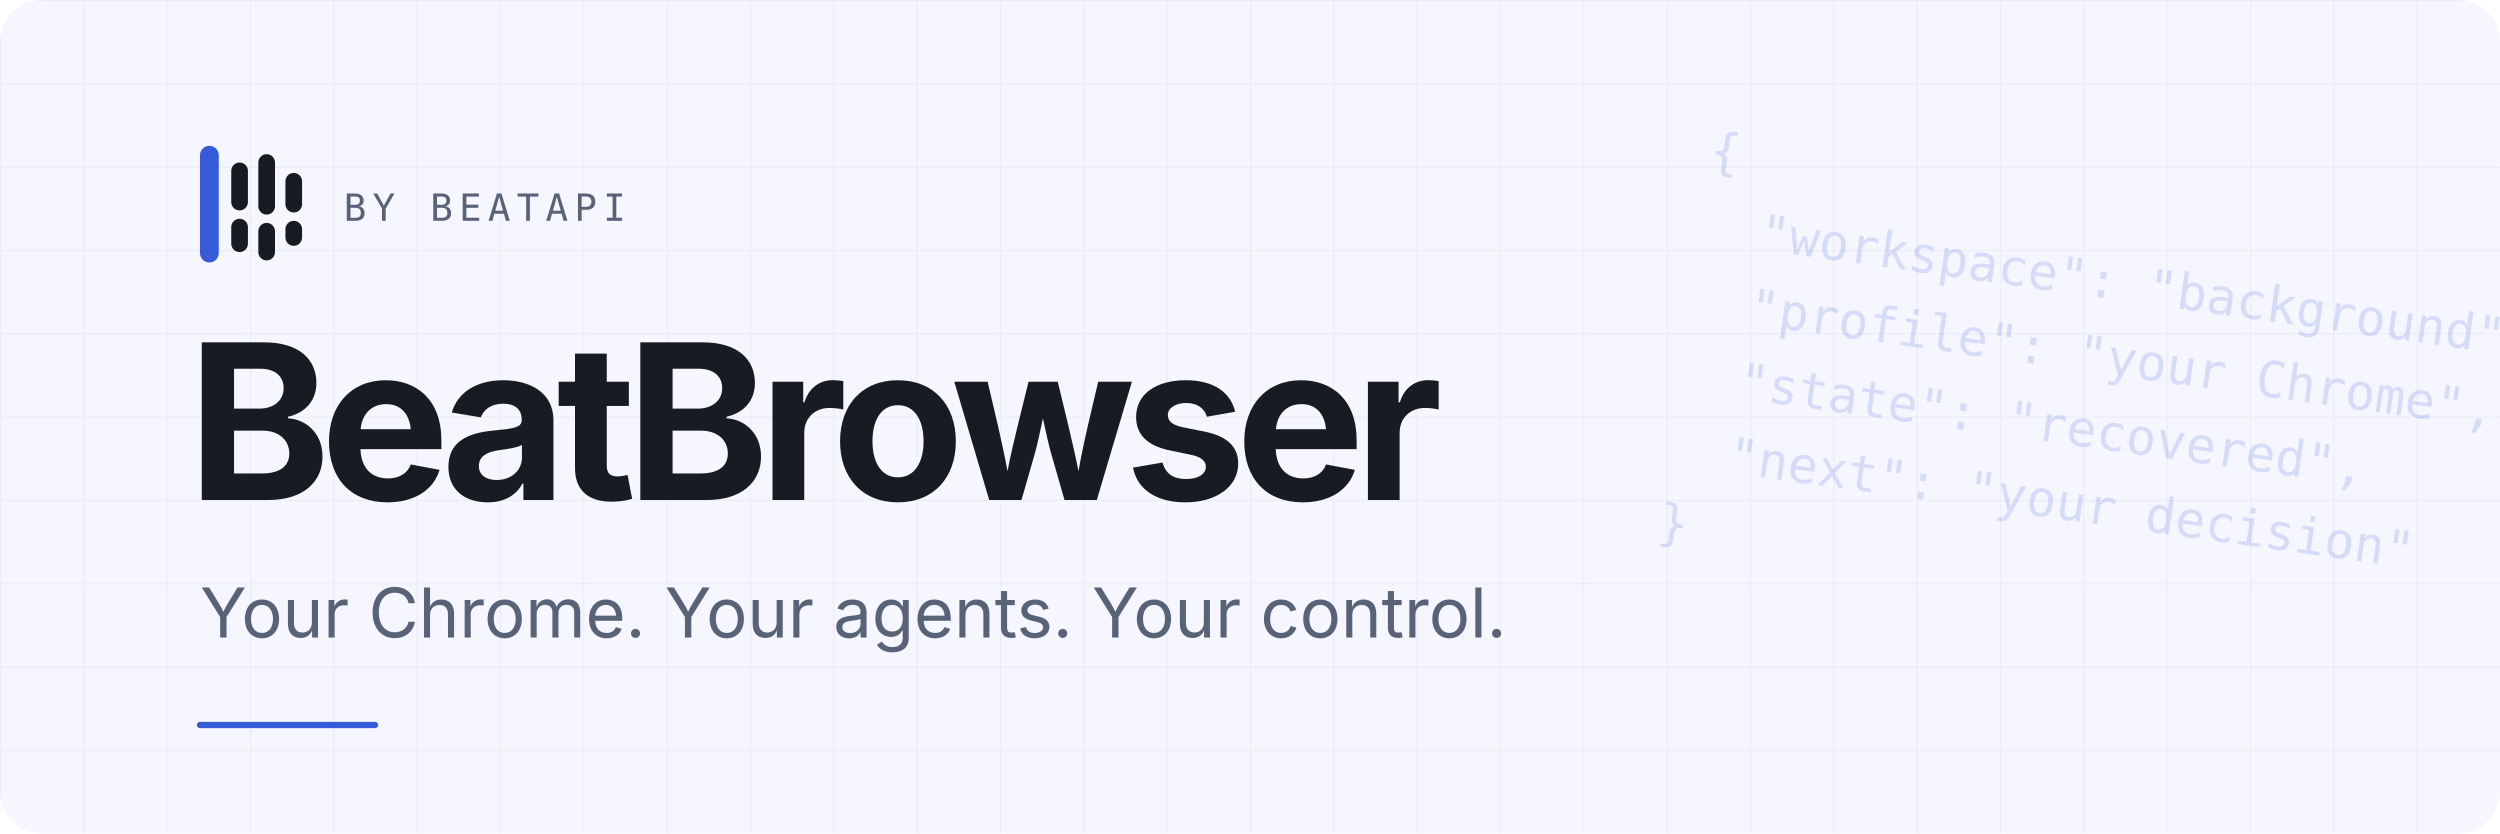
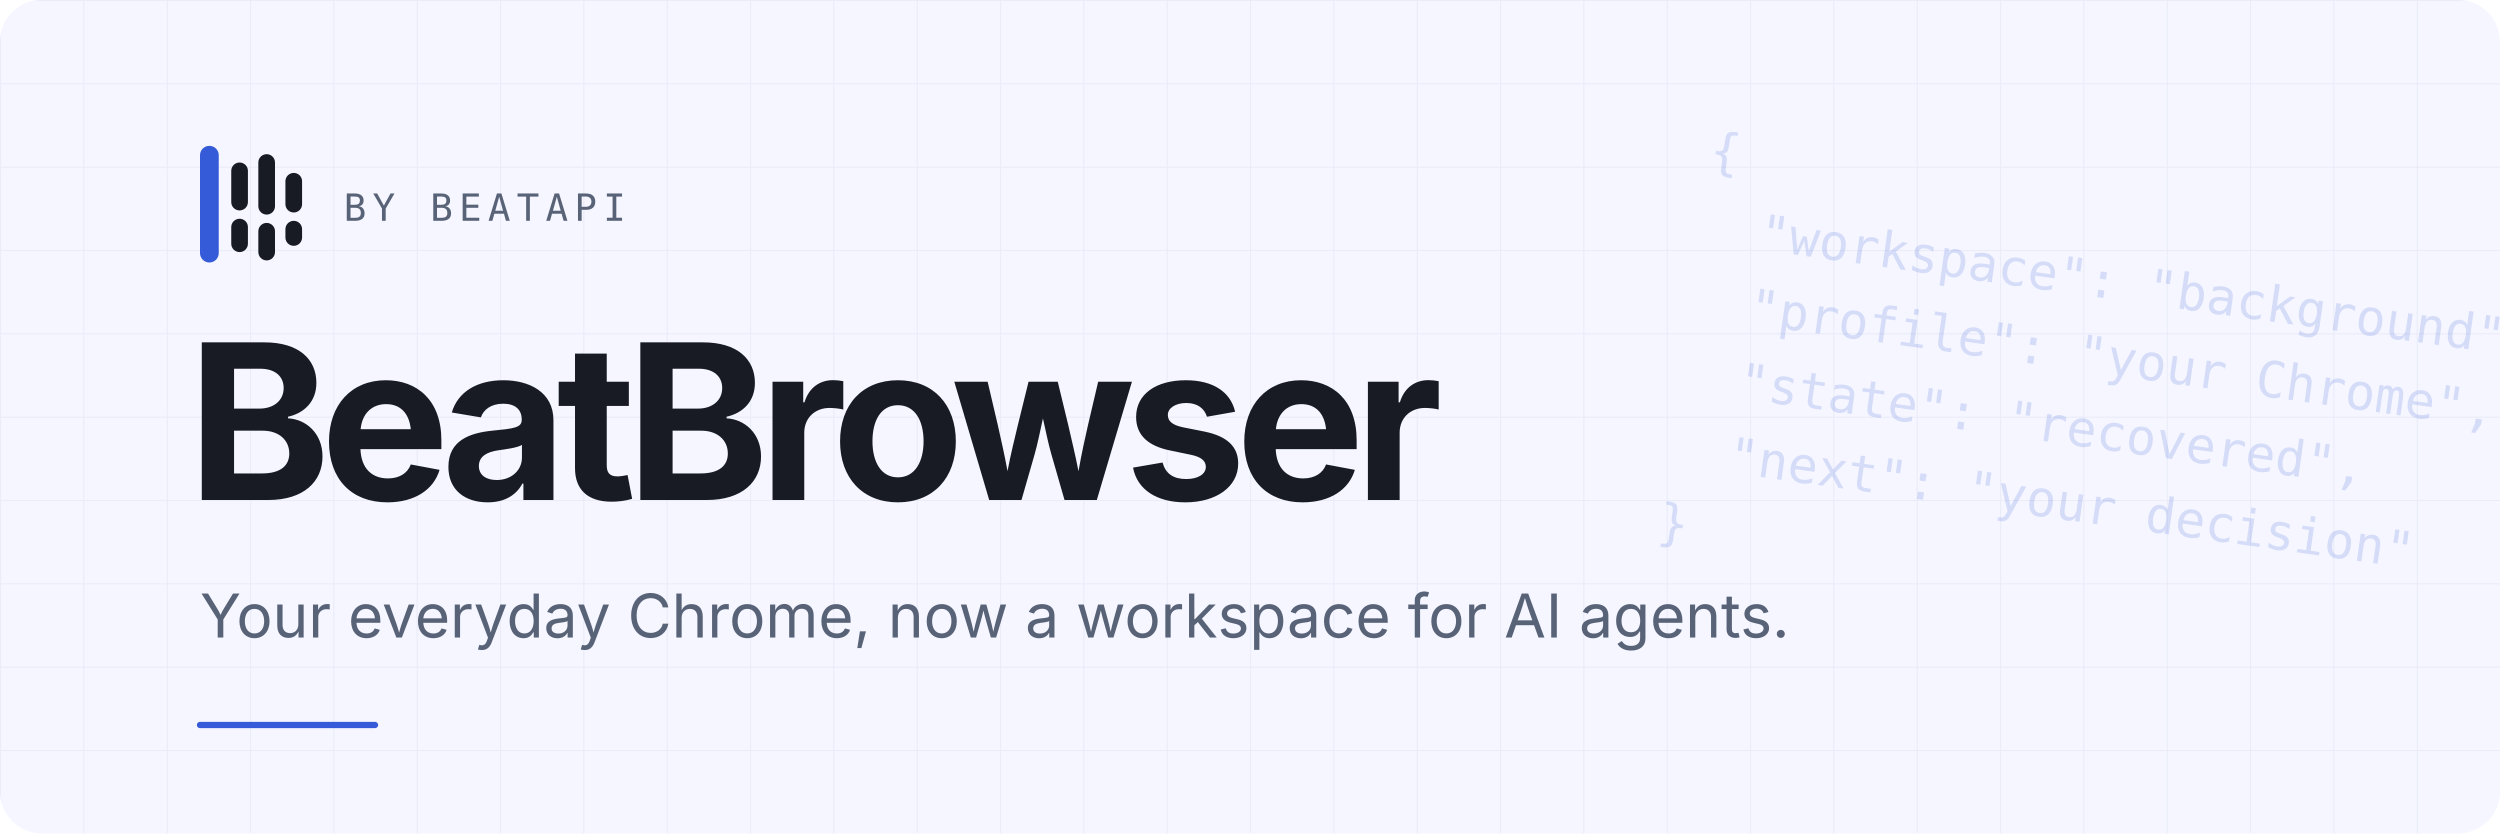
<svg xmlns="http://www.w3.org/2000/svg" width="1200" height="400" viewBox="0 0 1200 400" role="img" aria-labelledby="title desc">
  <defs>
    <pattern id="grid" width="40" height="40" patternUnits="userSpaceOnUse">
      <path d="M40 0H0V40" fill="none" stroke="#cbd1e4" stroke-opacity=".28" />
    </pattern>
    <linearGradient id="fade">
      <stop offset="0" stop-color="#f5f6ff" stop-opacity="0" />
      <stop offset=".7" stop-color="#f5f6ff" />
    </linearGradient>
  </defs>
  <rect width="1200" height="400" rx="20" fill="#f5f6ff" />
  <rect width="1200" height="400" rx="20" fill="url(#grid)" />
  <g transform="translate(820 80) rotate(8)" fill="#355bd8" opacity=".17" font-family="ui-monospace, SFMono-Regular, Consolas, monospace" font-size="24">
    <text x="0" y="0" xml:space="preserve">{</text>
    <text x="0" y="36" xml:space="preserve">  "workspace": "background",</text>
    <text x="0" y="72" xml:space="preserve">  "profile": "your Chrome",</text>
    <text x="0" y="108" xml:space="preserve">  "state": "recovered",</text>
    <text x="0" y="144" xml:space="preserve">  "next": "your decision"</text>
    <text x="0" y="180" xml:space="preserve">}</text>
  </g>
  <g transform="translate(96 70)" fill="#181b24">
    <rect width="9" height="56" rx="4.5" fill="#355bd8" />
    <rect x="15" y="8" width="8" height="23" rx="4" />
    <rect x="15" y="35" width="8" height="16" rx="4" />
    <rect x="28" y="4" width="8" height="29" rx="4" />
    <rect x="28" y="37" width="8" height="18" rx="4" />
    <rect x="41" y="13" width="8" height="19" rx="4" />
    <rect x="41" y="36" width="8" height="12" rx="4" />
  </g>
  <text x="165" y="106" font-family="ui-monospace, SFMono-Regular, Consolas, monospace" font-size="18" fill="#596378" letter-spacing="3">BY BEATAPI</text>
  <text x="90" y="240" font-family="Inter, -apple-system, BlinkMacSystemFont, 'Segoe UI', sans-serif" font-size="104" font-weight="750" fill="#181b24" letter-spacing="-5">BeatBrowser</text>
-   <text x="96" y="306" font-family="Inter, -apple-system, BlinkMacSystemFont, 'Segoe UI', sans-serif" font-size="33" fill="#596378">Your Chrome. Your agents. Your control.</text>
+   <text x="96" y="306" font-family="Inter, -apple-system, BlinkMacSystemFont, 'Segoe UI', sans-serif" font-size="29" fill="#596378">Your everyday Chrome, now a workspace for AI agents.</text>
  <path d="M96 348H180" stroke="#355bd8" stroke-width="3" stroke-linecap="round" />
</svg>
